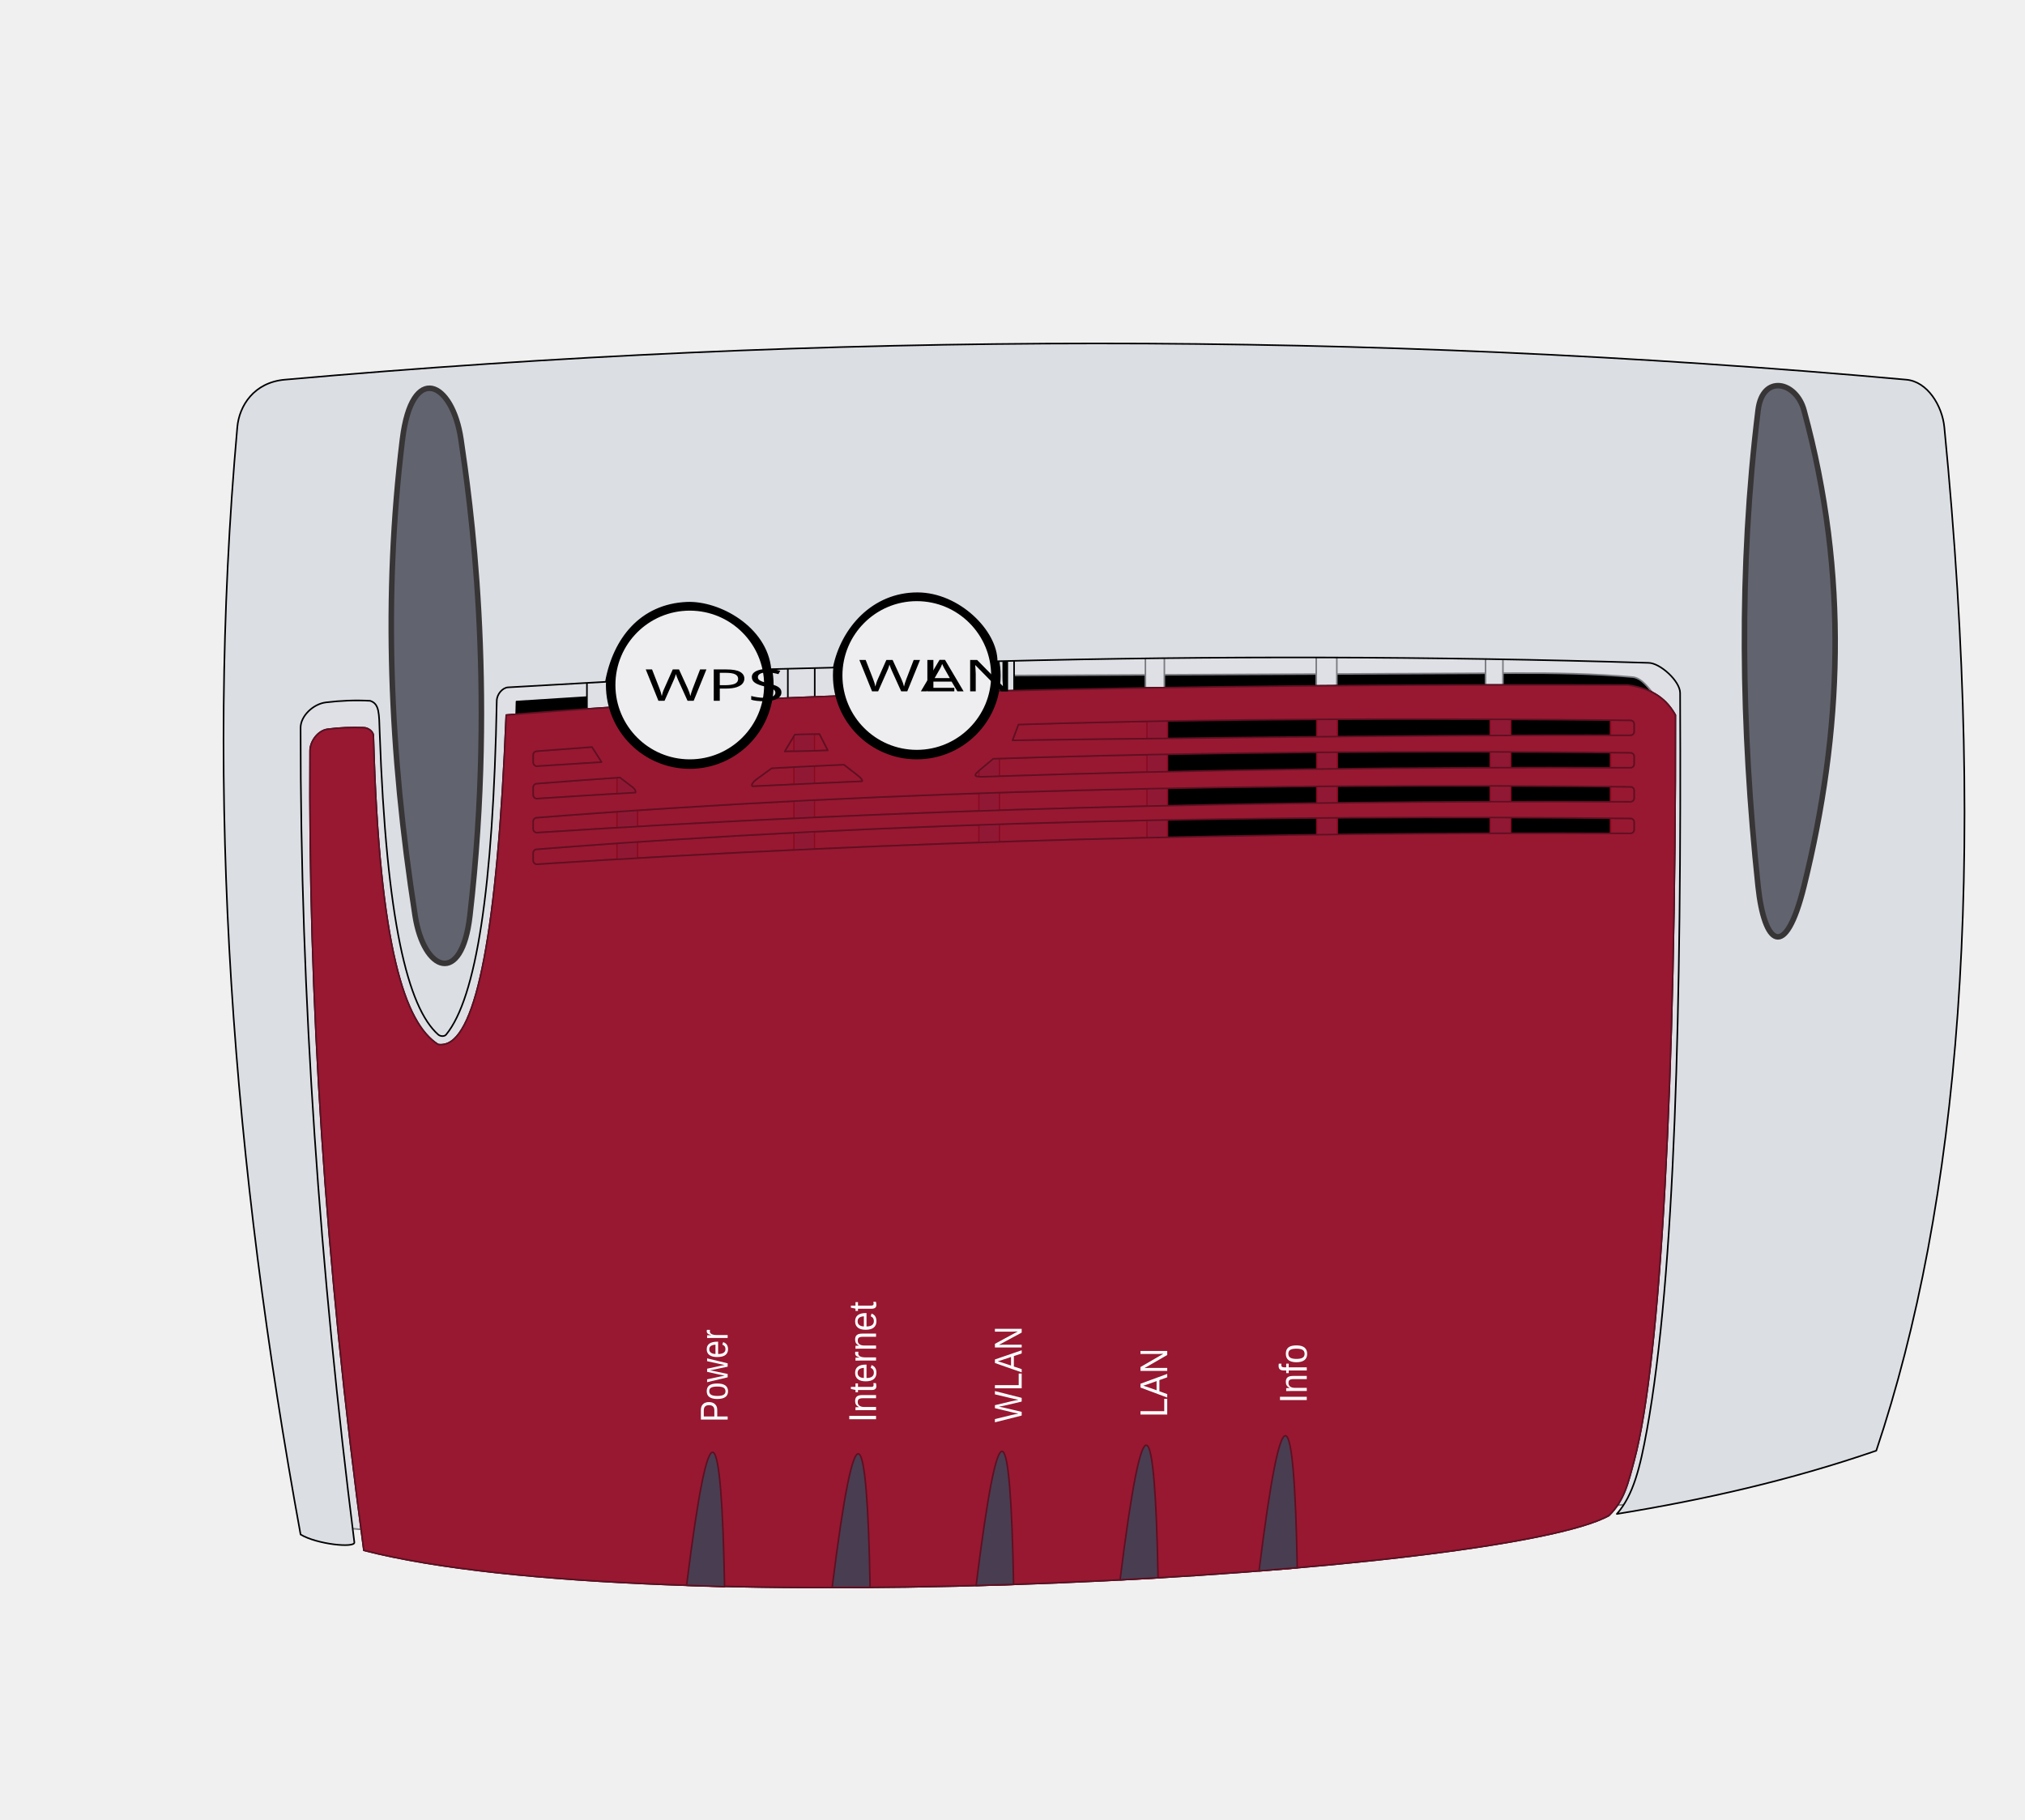
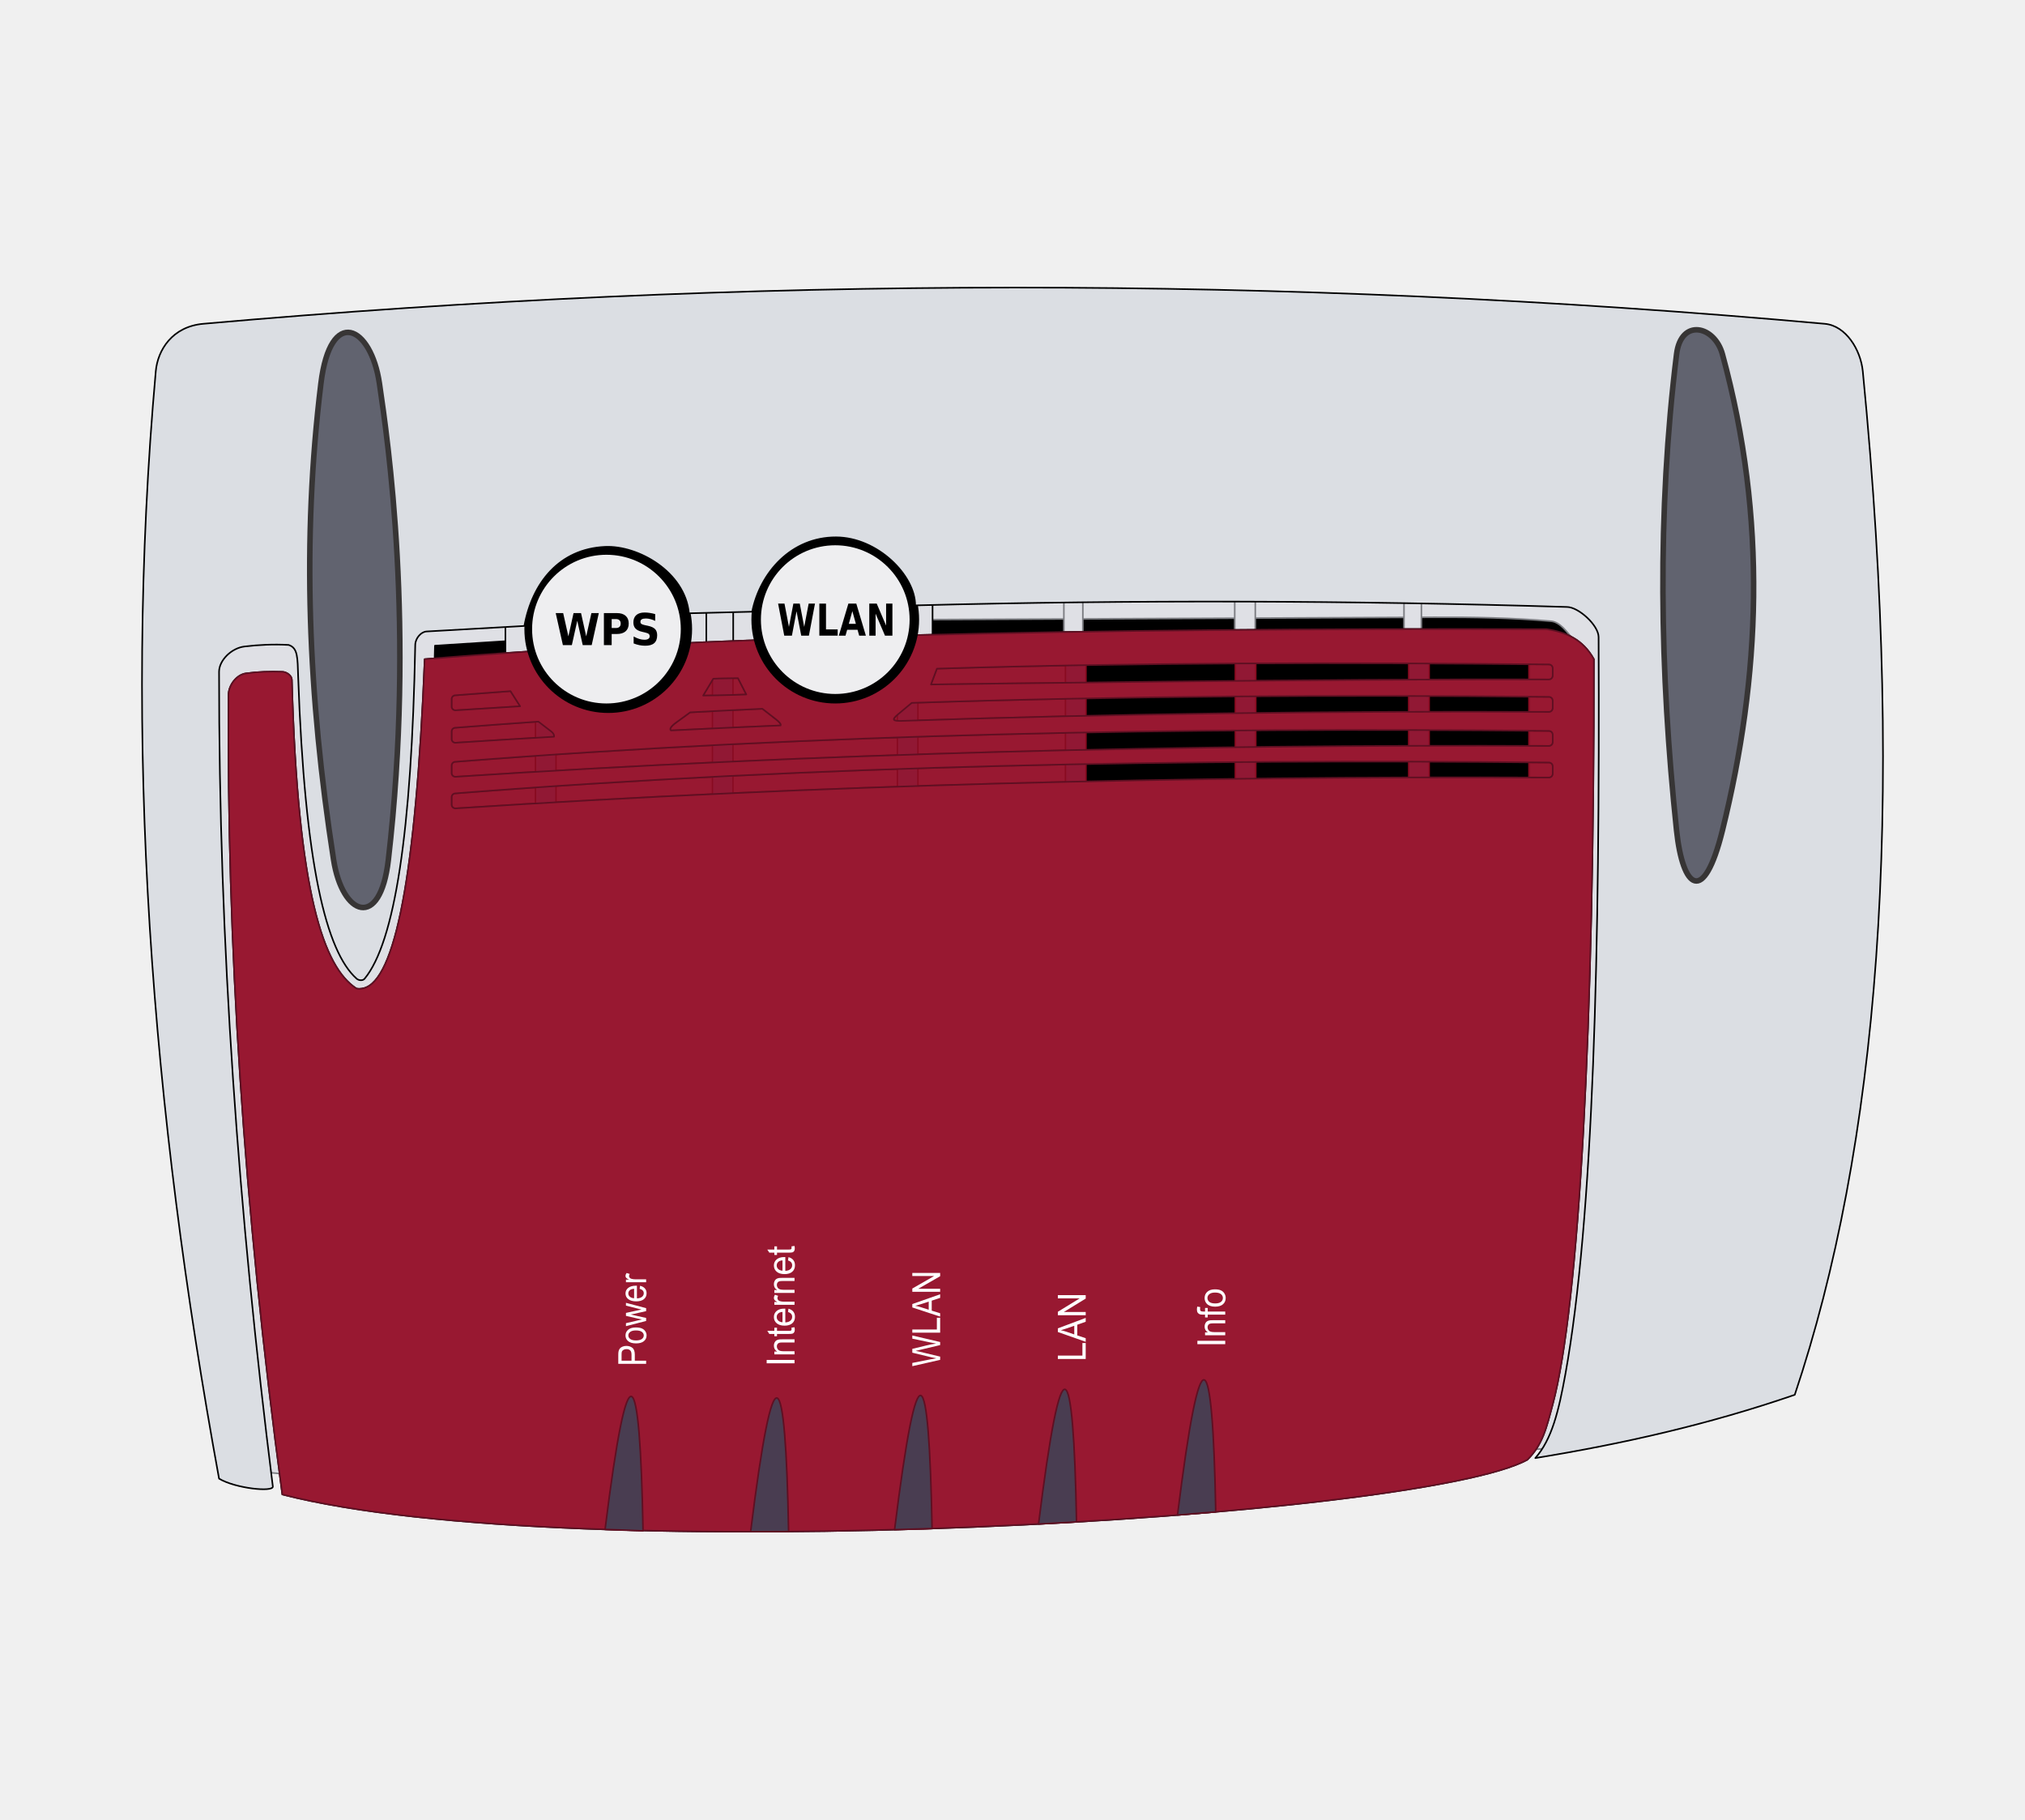
- <svg xmlns="http://www.w3.org/2000/svg" width="100%" height="100%" viewBox="0 0 1280 1150" version="1.1" xml:space="preserve" style="fill-rule:evenodd;clip-rule:evenodd;stroke-linecap:round;stroke-linejoin:round;stroke-miterlimit:1.414;">
-   <path d="M1012,952L1030,951L1056,940L1080,400C670.65,340.658 370.032,363.267 180,420L208,965L242,968L1012,952Z" style="fill:rgb(223,224,229);stroke:rgb(125,126,131);stroke-width:1px;" />
-   <g>
-     <g transform="matrix(0.998001,-0.0631939,0.0631939,0.998001,-27.8009,23.0193)">
-       <path d="M373,442L327,442L325.353,460.461L373,460L373,442Z" style="stroke:black;stroke-width:1px;" />
+ <svg xmlns="http://www.w3.org/2000/svg" width="100%" height="100%" viewBox="0 0 1280 1150" version="1.1" xml:space="preserve" style="fill-rule:evenodd;clip-rule:evenodd;stroke-linecap:round;stroke-linejoin:round;stroke-miterlimit:1.414;" id="svg149">
+   <defs id="defs153">
+         
+         
+         
+         
+         
+         
+     
+             
+         </defs>
+   <g id="g4458" transform="translate(-51.53375,-35.32006)">
+     <path d="m 1012,952 18,-1 26,-11 24,-540 C 670.65,340.658 370.032,363.267 180,420 l 28,545 34,3 z" style="fill:#dfe0e5;stroke:#7d7e83;stroke-width:1px" id="path2" />
+     <g id="g20">
+       <g transform="rotate(-3.623159,349.9982,451.0015)" id="g6">
+         <path d="M 373,442 H 327 L 325.353,460.461 373,460 Z" style="stroke:#000000;stroke-width:1px" id="path4" />
+       </g>
+       <path d="m 637,427 321,-1.5 c 24.533,-0.115 49.59,0.324 74,2.5 5.74,0.512 10.2,7.102 13.5,11 l -0.5,9 -408,-3 z" style="stroke:#7d7e83;stroke-width:1px" id="path8" />
+       <path id="rect10" style="fill:#dfe0e5;stroke:#000000;stroke-width:1px" d="m 371,416 h 127 v 42 H 371 Z" />
+       <path id="rect12" style="fill:#dfe0e5;stroke:#000000;stroke-width:1px" d="m 515,412 h 126 v 34 H 515 Z" />
+       <path id="rect14" style="fill:#dfe0e5;stroke:#7d7e83;stroke-width:1px" d="m 724,413 h 12 v 25 h -12 z" />
+       <path id="rect16" style="fill:#dfe0e5;stroke:#7d7e83;stroke-width:1px" d="m 832,411 h 13 v 26 h -13 z" />
+       <path id="rect18" style="fill:#dfe0e5;stroke:#7d7e83;stroke-width:1px" d="m 939,411 h 11 v 27 h -11 z" />
    </g>
-     <path d="M637,427L958,425.5C982.533,425.385 1007.59,425.824 1032,428C1037.74,428.512 1042.2,435.102 1045.5,439L1045,448L637,445L637,427Z" style="stroke:rgb(125,126,131);stroke-width:1px;" />
-     <rect x="371" y="416" width="127" height="42" style="fill:rgb(223,224,229);stroke:black;stroke-width:1px;" />
-     <rect x="515" y="412" width="126" height="34" style="fill:rgb(223,224,229);stroke:black;stroke-width:1px;" />
-     <rect x="724" y="413" width="12" height="25" style="fill:rgb(223,224,229);stroke:rgb(125,126,131);stroke-width:1px;" />
-     <rect x="832" y="411" width="13" height="26" style="fill:rgb(223,224,229);stroke:rgb(125,126,131);stroke-width:1px;" />
-     <rect x="939" y="411" width="11" height="27" style="fill:rgb(223,224,229);stroke:rgb(125,126,131);stroke-width:1px;" />
-   </g>
-   <path d="M230,980C412.866,1026.97 950.005,995.205 1017,958C1026.73,948.437 1029.05,937.752 1033,923C1049.67,860.835 1059.26,681.198 1059,452C1052.1,439.53 1041.28,434.824 1029,433C733.7,432.212 490.508,437.717 320,452C314.465,589.674 301.191,654.873 281.5,660C279.598,660.495 277.35,660.567 276.5,660C256.312,646.538 239.725,601.351 236,465C235.931,462.463 232.834,460.103 230,460C222.351,459.722 214.688,459.951 207,461C200.952,461.825 196.042,468.615 196,474.5C194.908,629.185 205.31,796.651 230,980Z" style="fill:rgb(152,24,49);stroke:black;stroke-width:1px;" />
-   <g id="Schlitze">
-     <g>
-       <g transform="matrix(1,0,0,1.1875,0,-104.438)">
-         <path d="M1033,542.579C1033,541.475 1031.94,540.579 1030.62,540.579C799.734,538.642 569.174,541.867 339.375,557C338.064,557 337,557.896 337,559L337,563C337,564.104 338.064,565 339.375,565C568.487,552.456 799.031,547.672 1030.62,548.579C1031.94,548.579 1033,547.683 1033,546.579L1033,542.579Z" style="fill:none;stroke:rgb(136,10,32);stroke-width:0.91px;" />
+     <path d="m 230,980 c 182.866,46.97 720.005,15.205 787,-22 9.73,-9.563 12.05,-20.248 16,-35 16.67,-62.165 26.26,-241.802 26,-471 -6.9,-12.47 -17.72,-17.176 -30,-19 -295.3,-0.788 -538.492,4.717 -709,19 -5.535,137.674 -18.809,202.873 -38.5,208 -1.902,0.495 -4.15,0.567 -5,0 -20.188,-13.462 -36.775,-58.649 -40.5,-195 -0.069,-2.537 -3.166,-4.897 -6,-5 -7.649,-0.278 -15.312,-0.049 -23,1 -6.048,0.825 -10.958,7.615 -11,13.5 -1.092,154.685 9.31,322.151 34,505.5 z" style="fill:#981831;stroke:#000000;stroke-width:1px" id="path22" />
+     <g id="Schlitze">
+       <g id="g40">
+         <g transform="matrix(1,0,0,1.1875,0,-104.438)" id="g26">
+           <path d="m 1033,542.579 c 0,-1.104 -1.06,-2 -2.38,-2 -230.886,-1.937 -461.446,1.288 -691.245,16.421 -1.311,0 -2.375,0.896 -2.375,2 v 4 c 0,1.104 1.064,2 2.375,2 229.112,-12.544 459.656,-17.328 691.245,-16.421 1.32,0 2.38,-0.896 2.38,-2 z" style="fill:none;stroke:#880a20;stroke-width:0.91px" id="path24" />
+         </g>
+         <g transform="matrix(1,0,0,1.1875,0,-124.604)" id="g30">
+           <path d="m 1033,542.579 c 0,-1.104 -1.06,-2 -2.38,-2 -230.886,-1.937 -461.446,1.288 -691.245,16.421 -1.311,0 -2.375,0.896 -2.375,2 v 4 c 0,1.104 1.064,2 2.375,2 229.112,-12.544 459.656,-17.328 691.245,-16.421 1.32,0 2.38,-0.896 2.38,-2 z" style="fill:none;stroke:#880a20;stroke-width:0.91px" id="path28" />
+         </g>
+         <g transform="matrix(1,0,0,1.1875,0,-144.583)" id="g34">
+           <path d="m 1033,542.579 c 0,-1.104 -1.06,-2 -2.38,-2 -230.886,-1.937 -461.446,1.288 -691.245,16.421 -1.311,0 -2.375,0.896 -2.375,2 v 4 c 0,1.104 1.064,2 2.375,2 229.112,-12.544 459.656,-17.328 691.245,-16.421 1.32,0 2.38,-0.896 2.38,-2 z" style="fill:none;stroke:#880a20;stroke-width:0.91px" id="path32" />
+         </g>
+         <path d="m 391.85,491.475 8.15,6.236 c 1.436,1.098 1.936,2.311 1.73,3.298 -20.797,1.201 -41.582,2.476 -62.355,3.827 -1.311,0 -2.375,-1.065 -2.375,-2.375 v -4.75 c 0,-1.311 1.064,-2.375 2.375,-2.375 17.487,-1.368 34.979,-2.654 52.475,-3.861 z M 533.45,483.35 542,490 c 2.245,1.746 3.314,3.053 2.964,3.893 -23.122,0.966 -46.231,2.018 -69.326,3.159 -1.096,-0.906 0.043,-2.638 3.362,-5.052 l 8.77,-6.378 c 15.224,-0.811 30.45,-1.568 45.68,-2.272 z m 94.394,-3.72 c 134.092,-4.395 268.38,-5.133 402.776,-3.794 1.32,0 2.38,1.064 2.38,2.375 v 4.75 c 0,1.31 -1.06,2.375 -2.38,2.375 -136.897,-0.637 -273.432,1.088 -409.521,5.682 -4.735,0.065 -6.354,-0.472 -2.099,-4.018 z" style="fill:none;stroke:#880a20;stroke-width:1px" id="path36" />
+         <path d="m 374.226,472.213 6.081,9.555 c -13.649,0.821 -27.293,1.675 -40.932,2.562 -1.311,0 -2.375,-1.064 -2.375,-2.375 v -4.75 c 0,-1.311 1.064,-2.375 2.375,-2.375 11.615,-0.908 23.232,-1.78 34.851,-2.617 z M 518,464 l 5.274,10.319 C 513.877,474.734 496,475 496,475 l 6.39,-10.645 c 5.154,-0.263 10.458,-0.238 15.61,-0.355 z m 125.752,-6 c 128.804,-3.946 257.787,-3.956 386.868,-2.67 1.32,0 2.38,1.064 2.38,2.375 v 4.75 c 0,1.311 -1.06,2.375 -2.38,2.375 C 899.329,464.22 640,468 640,468 Z" style="fill:none;stroke:#880a20;stroke-width:1px" id="path38" />
      </g>
-       <g transform="matrix(1,0,0,1.1875,0,-124.604)">
-         <path d="M1033,542.579C1033,541.475 1031.94,540.579 1030.62,540.579C799.734,538.642 569.174,541.867 339.375,557C338.064,557 337,557.896 337,559L337,563C337,564.104 338.064,565 339.375,565C568.487,552.456 799.031,547.672 1030.62,548.579C1031.94,548.579 1033,547.683 1033,546.579L1033,542.579Z" style="fill:none;stroke:rgb(136,10,32);stroke-width:0.91px;" />
+       <g id="Stege">
+         <path id="rect42" style="stroke:#880a20;stroke-width:1px" d="m 730,450 h 288 V 555 H 730 Z" />
+         <g transform="matrix(0.866667,0,0,1,52,0)" id="g46">
+           <path id="rect44" style="fill:#911834;stroke:#880a20;stroke-width:1.07px" d="m 390,480.5 h 15 V 585 h -15 z" />
+         </g>
+         <g transform="matrix(0.866667,0,0,1.19617,163.851,-114.761)" id="g50">
+           <path id="rect48" style="fill:#911834;stroke:#880a20;stroke-width:0.96px" d="m 390,480.5 h 15 V 585 h -15 z" />
+         </g>
+         <g transform="matrix(0.866667,0,0,1.05263,280.753,-30.7895)" id="g54">
+           <path id="rect52" style="fill:#911834;stroke:#880a20;stroke-width:1.04px" d="m 390,480.5 h 15 V 585 h -15 z" />
+         </g>
+         <g transform="matrix(0.866667,0,0,1.05263,387,-55.7895)" id="g58">
+           <path id="rect56" style="fill:#911834;stroke:#880a20;stroke-width:1.04px" d="m 390,480.5 h 15 V 585 h -15 z" />
+         </g>
+         <g transform="matrix(0.866667,0,0,1.05263,494.34,-55.7895)" id="g62">
+           <path id="rect60" style="fill:#911834;stroke:#880a20;stroke-width:1.04px" d="m 390,480.5 h 15 V 585 h -15 z" />
+         </g>
+         <g transform="matrix(0.866667,0,0,1.05263,603.936,-55.7895)" id="g66">
+           <path id="rect64" style="fill:#911834;stroke:#880a20;stroke-width:1.04px" d="m 390,480.5 h 15 V 585 h -15 z" />
+         </g>
      </g>
-       <g transform="matrix(1,0,0,1.1875,0,-144.583)">
-         <path d="M1033,542.579C1033,541.475 1031.94,540.579 1030.62,540.579C799.734,538.642 569.174,541.867 339.375,557C338.064,557 337,557.896 337,559L337,563C337,564.104 338.064,565 339.375,565C568.487,552.456 799.031,547.672 1030.62,548.579C1031.94,548.579 1033,547.683 1033,546.579L1033,542.579Z" style="fill:none;stroke:rgb(136,10,32);stroke-width:0.91px;" />
+     </g>
+     <g id="g72">
+       <path d="m 230,980 c 182.866,46.97 720.005,15.205 787,-22 9.73,-9.563 12.05,-20.248 16,-35 16.67,-62.165 26.26,-241.802 26,-471 -6.9,-12.47 -17.72,-17.176 -30,-19 -295.3,-0.788 -538.492,4.717 -709,19 -5.535,137.674 -18.809,202.873 -38.5,208 -1.902,0.495 -4.15,0.567 -5,0 -20.188,-13.462 -36.775,-58.649 -40.5,-195 -0.069,-2.537 -3.166,-4.897 -6,-5 -7.649,-0.278 -15.312,-0.049 -23,1 -6.048,0.825 -10.958,7.615 -11,13.5 -1.092,154.685 9.31,322.151 34,505.5 z m 803,-460.291 c 0,-1.311 -1.06,-2.375 -2.38,-2.375 -230.886,-2.3 -461.446,1.529 -691.245,19.5 -1.311,0 -2.375,1.064 -2.375,2.375 v 4.75 c 0,1.31 1.064,2.375 2.375,2.375 229.112,-14.896 459.656,-20.577 691.245,-19.5 1.32,0 2.38,-1.065 2.38,-2.375 z m 0,-19.98 c 0,-1.31 -1.06,-2.375 -2.38,-2.375 -230.886,-2.299 -461.446,1.53 -691.245,19.5 -1.311,0 -2.375,1.065 -2.375,2.375 v 4.75 c 0,1.311 1.064,2.375 2.375,2.375 229.112,-14.895 459.656,-20.576 691.245,-19.5 1.32,0 2.38,-1.064 2.38,-2.375 z m -641.15,-8.254 8.15,6.236 c 1.436,1.098 1.936,2.311 1.73,3.298 -20.797,1.201 -41.582,2.476 -62.355,3.827 -1.311,0 -2.375,-1.065 -2.375,-2.375 v -4.75 c 0,-1.311 1.064,-2.375 2.375,-2.375 17.487,-1.368 34.979,-2.654 52.475,-3.861 z M 533.45,483.35 542,490 c 2.245,1.746 3.314,3.053 2.964,3.893 -23.122,0.966 -46.231,2.018 -69.326,3.159 -1.096,-0.906 0.043,-2.638 3.362,-5.052 l 8.77,-6.378 c 15.224,-0.811 30.45,-1.568 45.68,-2.272 z m 94.394,-3.72 c 134.092,-4.395 268.38,-5.133 402.776,-3.794 1.32,0 2.38,1.064 2.38,2.375 v 4.75 c 0,1.31 -1.06,2.375 -2.38,2.375 -136.897,-0.637 -273.432,1.088 -409.521,5.682 -4.735,0.065 -6.354,-0.472 -2.099,-4.018 z m -253.618,-7.417 6.081,9.555 c -13.649,0.821 -27.293,1.675 -40.932,2.562 -1.311,0 -2.375,-1.064 -2.375,-2.375 v -4.75 c 0,-1.311 1.064,-2.375 2.375,-2.375 11.615,-0.908 23.232,-1.78 34.851,-2.617 z M 518,464 l 5.274,10.319 C 513.877,474.734 496,475 496,475 l 6.39,-10.645 c 5.154,-0.263 10.458,-0.238 15.61,-0.355 z m 125.752,-6 c 128.804,-3.946 257.787,-3.956 386.868,-2.67 1.32,0 2.38,1.064 2.38,2.375 v 4.75 c 0,1.311 -1.06,2.375 -2.38,2.375 C 899.329,464.22 640,468 640,468 Z" style="fill:#981831;stroke:#5f0f22;stroke-width:1px" id="path70" />
+     </g>
+     <g transform="matrix(1.10526,0,0,1.10526,95.9474,-56.5526)" id="g76">
+       <path id="circle74" style="stroke:#000000;stroke-width:0.9px" d="M 485,437.5 A 47.5,47.5 0 0 1 437.5,485 47.5,47.5 0 0 1 390,437.5 47.5,47.5 0 0 1 437.5,390 47.5,47.5 0 0 1 485,437.5 Z" />
+     </g>
+     <g transform="matrix(1.10526,0,0,1.10526,-47.5526,-50.5526)" id="g80">
+       <path id="circle78" style="stroke:#000000;stroke-width:0.9px" d="M 485,437.5 A 47.5,47.5 0 0 1 437.5,485 47.5,47.5 0 0 1 390,437.5 47.5,47.5 0 0 1 437.5,390 47.5,47.5 0 0 1 485,437.5 Z" />
+     </g>
+     <path id="circle82" style="fill:#eeeef0;stroke:#000000;stroke-width:1px" d="m 482.366,433 a 47.5,47.5 0 0 1 -47.5,47.5 47.5,47.5 0 0 1 -47.5,-47.5 47.5,47.5 0 0 1 47.5,-47.5 47.5,47.5 0 0 1 47.5,47.5 z" />
+     <g transform="translate(142,-10.5)" id="g88">
+       <path id="circle86" style="fill:#eeeef0;stroke:#000000;stroke-width:1px" d="M 485,437.5 A 47.5,47.5 0 0 1 437.5,485 47.5,47.5 0 0 1 390,437.5 47.5,47.5 0 0 1 437.5,390 47.5,47.5 0 0 1 485,437.5 Z" />
+     </g>
+     <path d="m 180,240 c -19.525,1.732 -28.792,16.526 -30,30 -21.073,235.082 -2.439,468.103 40,700 10.348,6.22 34.241,8.649 34,5 -21.65,-171.695 -34.136,-343.364 -34,-515 0.006,-7.389 7.978,-15.029 16,-16 9.222,-1.117 18.543,-1.533 28,-1 5.894,1.946 5.577,8.03 6,20 4.204,119.018 17.723,173.998 37,191 1.3,1.147 3.872,1.37 5,0 18.958,-23.029 29.739,-92.04 32,-211 0.084,-4.396 3.784,-8.241 7,-8.5 l 62,-3.5 c 4.988,-27.342 22.092,-48.673 51,-50 20.784,-0.954 50.475,15.722 53,42 l 40,-1 c 5.037,-24.883 24.775,-47.1 53,-47.023 26.215,0.071 50.046,24.068 50,43.023 138.405,-3.574 275.71,-3.137 412,1 7.32,0.018 19.96,11.558 20,19 0.92,197.399 -3.22,367.91 -21,466 -4.26,23.484 -8.53,41.141 -19,53 54.81,-8.9 109.51,-21.22 164,-40 52.26,-156.005 70.59,-365.387 43,-647 -1.33,-13.543 -10.63,-28.796 -24,-30 -341.648,-30.755 -683.314,-30.308 -1025,0 z" style="fill:#dbdee3;stroke:#000000;stroke-width:1px" id="path101" />
+     <path d="m 434,1002.1 c 14.782,-118.838 22.025,-105.42 24,0.9 z" style="fill:#493d51;stroke:#5f0f22;stroke-width:1px" id="path103" />
+     <g transform="translate(92)" id="g107">
+       <path d="m 434,1003.53 c 14.782,-118.828 22.025,-106.415 24,-0.09 z" style="fill:#493d51;stroke:#5f0f22;stroke-width:1px" id="path105" />
+     </g>
+     <g transform="translate(182.686)" id="g111">
+       <path d="M 434.314,1002.26 C 449.096,883.423 456.025,895.219 458,1001.54 Z" style="fill:#493d51;stroke:#5f0f22;stroke-width:1px" id="path109" />
+     </g>
+     <g transform="translate(274,-3.53511)" id="g115">
+       <path d="m 434,1002.21 c 14.782,-118.838 22.025,-107.649 24,-1.33 z" style="fill:#493d51;stroke:#5f0f22;stroke-width:1px" id="path113" />
+     </g>
+     <g transform="translate(362,-13.5351)" id="g119">
+       <path d="m 433.836,1006.53 c 14.782,-118.828 22.189,-108.315 24.164,-2 z" style="fill:#493d51;stroke:#5f0f22;stroke-width:1px" id="path117" />
+     </g>
+     <g transform="matrix(0,-0.994999,1.18062,0,-602.609,1368.66)" id="g123">
+       <g aria-label="Power" id="text121" style="font-size:20.827px;font-family:ArialMT, Arial, sans-serif;fill:#ffffff">
+         <path d="m 473.607,900 v -14.908 h 5.624 q 1.485,0 2.268,0.142 1.098,0.183 1.841,0.702 0.742,0.508 1.19,1.434 0.458,0.925 0.458,2.034 0,1.902 -1.21,3.224 -1.21,1.312 -4.373,1.312 h -3.824 V 900 Z m 1.973,-7.82 h 3.854 q 1.912,0 2.715,-0.712 0.803,-0.712 0.803,-2.003 0,-0.936 -0.478,-1.597 -0.468,-0.671 -1.241,-0.885 -0.498,-0.132 -1.841,-0.132 h -3.814 z" id="path883" />
+         <path d="m 486.583,894.6 q 0,-3 1.668,-4.444 1.393,-1.2 3.397,-1.2 2.227,0 3.641,1.464 1.414,1.454 1.414,4.027 0,2.085 -0.63,3.285 -0.62,1.19 -1.82,1.851 -1.19,0.661 -2.603,0.661 -2.268,0 -3.671,-1.454 -1.393,-1.454 -1.393,-4.19 z m 1.881,0 q 0,2.075 0.905,3.112 0.905,1.027 2.278,1.027 1.363,0 2.268,-1.037 0.905,-1.037 0.905,-3.163 0,-2.003 -0.915,-3.03 -0.905,-1.037 -2.258,-1.037 -1.373,0 -2.278,1.027 -0.905,1.027 -0.905,3.102 z" id="path885" />
+         <path d="m 500.841,900 -3.305,-10.8 h 1.892 l 1.719,6.234 0.641,2.319 q 0.041,-0.173 0.559,-2.227 l 1.719,-6.325 h 1.881 l 1.617,6.264 0.539,2.064 0.62,-2.085 1.851,-6.244 h 1.78 L 508.976,900 h -1.902 l -1.719,-6.468 -0.417,-1.841 L 502.752,900 Z" id="path887" />
+         <path d="m 521.281,896.522 1.892,0.234 q -0.447,1.658 -1.658,2.573 -1.21,0.915 -3.092,0.915 -2.369,0 -3.763,-1.454 -1.383,-1.464 -1.383,-4.098 0,-2.725 1.403,-4.23 1.403,-1.505 3.641,-1.505 2.166,0 3.539,1.475 1.373,1.475 1.373,4.149 0,0.163 -0.01,0.488 h -8.054 q 0.102,1.78 1.007,2.725 0.905,0.946 2.258,0.946 1.007,0 1.719,-0.529 0.712,-0.529 1.129,-1.688 z m -6.01,-2.959 h 6.03 q -0.122,-1.363 -0.692,-2.044 -0.875,-1.058 -2.268,-1.058 -1.261,0 -2.125,0.844 -0.854,0.844 -0.946,2.258 z" id="path889" />
+         <path d="m 525.451,900 v -10.8 h 1.647 v 1.637 q 0.63,-1.149 1.159,-1.515 0.539,-0.366 1.18,-0.366 0.925,0 1.881,0.59 l -0.63,1.698 q -0.671,-0.397 -1.342,-0.397 -0.6,0 -1.078,0.366 -0.478,0.356 -0.681,0.997 -0.305,0.976 -0.305,2.136 V 900 Z" id="path891" />
      </g>
-       <path d="M391.85,491.475L400,497.711C401.436,498.809 401.936,500.022 401.73,501.009C380.933,502.21 360.148,503.485 339.375,504.836C338.064,504.836 337,503.771 337,502.461L337,497.711C337,496.4 338.064,495.336 339.375,495.336C356.862,493.968 374.354,492.682 391.85,491.475ZM533.45,483.35L542,490C544.245,491.746 545.314,493.053 544.964,493.893C521.842,494.859 498.733,495.911 475.638,497.052C474.542,496.146 475.681,494.414 479,492L487.77,485.622C502.994,484.811 518.22,484.054 533.45,483.35ZM627.844,479.63C761.936,475.235 896.224,474.497 1030.62,475.836C1031.94,475.836 1033,476.9 1033,478.211L1033,482.961C1033,484.271 1031.94,485.336 1030.62,485.336C893.723,484.699 757.188,486.424 621.099,491.018C616.364,491.083 614.745,490.546 619,487L627.844,479.63Z" style="fill:none;stroke:rgb(136,10,32);stroke-width:1px;" />
-       <path d="M374.226,472.213L380.307,481.768C366.658,482.589 353.014,483.443 339.375,484.33C338.064,484.33 337,483.266 337,481.955L337,477.205C337,475.894 338.064,474.83 339.375,474.83C350.99,473.922 362.607,473.05 374.226,472.213ZM518,464L523.274,474.319C513.877,474.734 496,475 496,475L502.39,464.355C507.544,464.092 512.848,464.117 518,464ZM643.752,458C772.556,454.054 901.539,454.044 1030.62,455.33C1031.94,455.33 1033,456.394 1033,457.705L1033,462.455C1033,463.766 1031.94,464.83 1030.62,464.83C899.329,464.22 640,468 640,468L643.752,458Z" style="fill:none;stroke:rgb(136,10,32);stroke-width:1px;" />
    </g>
-     <g id="Stege">
-       <rect x="730" y="450" width="288" height="105" style="stroke:rgb(136,10,32);stroke-width:1px;" />
-       <g transform="matrix(0.866667,0,0,1,52,0)">
-         <rect x="390" y="480.5" width="15" height="104.5" style="fill:rgb(145,24,52);stroke:rgb(136,10,32);stroke-width:1.07px;" />
+     <g transform="matrix(0,-1.08255,1.18062,0,-508.811,1410.16)" id="g127">
+       <g aria-label="Internet" id="text125" style="font-size:20.827px;font-family:ArialMT, Arial, sans-serif;fill:#ffffff">
+         <path d="m 473.942,900 v -14.908 h 1.973 V 900 Z" id="path894" />
+         <path d="m 479.159,900 v -10.8 h 1.647 v 1.536 q 1.19,-1.78 3.437,-1.78 0.976,0 1.79,0.356 0.824,0.346 1.23,0.915 0.407,0.569 0.569,1.353 0.102,0.508 0.102,1.78 V 900 h -1.831 v -6.569 q 0,-1.119 -0.214,-1.668 -0.214,-0.559 -0.763,-0.885 -0.539,-0.336 -1.271,-0.336 -1.169,0 -2.024,0.742 -0.844,0.742 -0.844,2.817 V 900 Z" id="path896" />
+         <path d="m 494.739,898.363 0.264,1.617 q -0.773,0.163 -1.383,0.163 -0.997,0 -1.546,-0.315 -0.549,-0.315 -0.773,-0.824 -0.224,-0.519 -0.224,-2.166 v -6.214 h -1.342 v -1.424 h 1.342 v -2.675 l 1.82,-1.098 v 3.773 h 1.841 v 1.424 h -1.841 v 6.315 q 0,0.783 0.091,1.007 0.102,0.224 0.315,0.356 0.224,0.132 0.631,0.132 0.305,0 0.803,-0.071 z" id="path898" />
+         <path d="m 503.922,896.522 1.892,0.234 q -0.447,1.658 -1.658,2.573 -1.21,0.915 -3.092,0.915 -2.369,0 -3.763,-1.454 -1.383,-1.464 -1.383,-4.098 0,-2.725 1.403,-4.23 1.403,-1.505 3.641,-1.505 2.166,0 3.539,1.475 1.373,1.475 1.373,4.149 0,0.163 -0.01,0.488 h -8.054 q 0.102,1.78 1.007,2.725 0.905,0.946 2.258,0.946 1.007,0 1.719,-0.529 0.712,-0.529 1.129,-1.688 z m -6.01,-2.959 h 6.03 q -0.122,-1.363 -0.692,-2.044 -0.875,-1.058 -2.268,-1.058 -1.261,0 -2.125,0.844 -0.854,0.844 -0.946,2.258 z" id="path900" />
+         <path d="m 508.091,900 v -10.8 h 1.647 v 1.637 q 0.63,-1.149 1.159,-1.515 0.539,-0.366 1.18,-0.366 0.925,0 1.881,0.59 l -0.63,1.698 q -0.671,-0.397 -1.342,-0.397 -0.6,0 -1.078,0.366 -0.478,0.356 -0.681,0.997 -0.305,0.976 -0.305,2.136 V 900 Z" id="path902" />
+         <path d="m 515.047,900 v -10.8 h 1.647 v 1.536 q 1.19,-1.78 3.437,-1.78 0.976,0 1.79,0.356 0.824,0.346 1.23,0.915 0.407,0.569 0.569,1.353 0.102,0.508 0.102,1.78 V 900 h -1.83 v -6.569 q 0,-1.119 -0.214,-1.668 -0.214,-0.559 -0.763,-0.885 -0.539,-0.336 -1.271,-0.336 -1.169,0 -2.024,0.742 -0.844,0.742 -0.844,2.817 V 900 Z" id="path904" />
+         <path d="m 534.023,896.522 1.892,0.234 q -0.447,1.658 -1.658,2.573 -1.21,0.915 -3.091,0.915 -2.369,0 -3.763,-1.454 -1.383,-1.464 -1.383,-4.098 0,-2.725 1.403,-4.23 1.403,-1.505 3.641,-1.505 2.166,0 3.539,1.475 1.373,1.475 1.373,4.149 0,0.163 -0.01,0.488 h -8.054 q 0.102,1.78 1.007,2.725 0.905,0.946 2.258,0.946 1.007,0 1.719,-0.529 0.712,-0.529 1.129,-1.688 z m -6.01,-2.959 h 6.03 q -0.122,-1.363 -0.692,-2.044 -0.875,-1.058 -2.268,-1.058 -1.261,0 -2.125,0.844 -0.854,0.844 -0.946,2.258 z" id="path906" />
+         <path d="m 542.21,898.363 0.264,1.617 q -0.773,0.163 -1.383,0.163 -0.997,0 -1.546,-0.315 -0.549,-0.315 -0.773,-0.824 -0.224,-0.519 -0.224,-2.166 v -6.214 h -1.342 v -1.424 h 1.342 v -2.675 l 1.82,-1.098 v 3.773 h 1.841 v 1.424 h -1.841 v 6.315 q 0,0.783 0.091,1.007 0.102,0.224 0.315,0.356 0.224,0.132 0.63,0.132 0.305,0 0.803,-0.071 z" id="path908" />
      </g>
-       <g transform="matrix(0.866667,0,0,1.19617,163.851,-114.761)">
-         <rect x="390" y="480.5" width="15" height="104.5" style="fill:rgb(145,24,52);stroke:rgb(136,10,32);stroke-width:0.96px;" />
+     </g>
+     <g transform="matrix(0,-1.01214,1.18062,0,-416.755,1376.9)" id="g131">
+       <g aria-label="WLAN" id="text129" style="font-size:20.827px;font-family:ArialMT, Arial, sans-serif;fill:#ffffff">
+         <path d="m 476.21,900 -3.956,-14.908 h 2.024 l 2.268,9.773 q 0.366,1.536 0.63,3.051 0.569,-2.39 0.671,-2.756 l 2.837,-10.068 h 2.38 l 2.136,7.546 q 0.803,2.807 1.159,5.278 0.285,-1.414 0.742,-3.244 l 2.339,-9.58 h 1.983 L 487.336,900 h -1.902 l -3.142,-11.359 q -0.397,-1.424 -0.468,-1.749 -0.234,1.027 -0.437,1.749 L 478.224,900 Z" id="path911" />
+         <path d="m 493.183,900 v -14.908 h 1.973 v 13.149 h 7.342 V 900 Z" id="path913" />
+         <path d="m 503.21,900 5.725,-14.908 h 2.125 L 517.162,900 h -2.247 l -1.739,-4.515 h -6.234 L 505.305,900 Z m 4.302,-6.122 h 5.054 l -1.556,-4.129 q -0.712,-1.881 -1.058,-3.092 -0.285,1.434 -0.803,2.847 z" id="path915" />
+         <path d="m 518.718,900 v -14.908 h 2.024 l 7.83,11.705 v -11.705 h 1.892 V 900 h -2.024 l -7.83,-11.715 V 900 Z" id="path917" />
      </g>
-       <g transform="matrix(0.866667,0,0,1.05263,280.753,-30.7895)">
-         <rect x="390" y="480.5" width="15" height="104.5" style="fill:rgb(145,24,52);stroke:rgb(136,10,32);stroke-width:1.04px;" />
+     </g>
+     <g transform="matrix(0,-1.08255,1.18062,0,-324.755,1406.97)" id="g135">
+       <g aria-label="LAN" id="text133" style="font-size:20.827px;font-family:ArialMT, Arial, sans-serif;fill:#ffffff">
+         <path d="m 473.525,900 v -14.908 h 1.973 v 13.149 h 7.342 V 900 Z" id="path920" />
+         <path d="m 483.552,900 5.725,-14.908 h 2.125 L 497.505,900 h -2.247 l -1.739,-4.515 h -6.234 L 485.647,900 Z m 4.302,-6.122 h 5.054 l -1.556,-4.129 q -0.712,-1.881 -1.058,-3.092 -0.285,1.434 -0.803,2.847 z" id="path922" />
+         <path d="m 499.061,900 v -14.908 h 2.024 l 7.83,11.705 v -11.705 h 1.892 V 900 h -2.024 l -7.83,-11.715 V 900 Z" id="path924" />
      </g>
-       <g transform="matrix(0.866667,0,0,1.05263,387,-55.7895)">
-         <rect x="390" y="480.5" width="15" height="104.5" style="fill:rgb(145,24,52);stroke:rgb(136,10,32);stroke-width:1.04px;" />
+     </g>
+     <g transform="matrix(0,-1.08255,1.18062,0,-236.556,1398.07)" id="g139">
+       <g aria-label="Info" id="text137" style="font-size:20.827px;font-family:ArialMT, Arial, sans-serif;fill:#ffffff">
+         <path d="m 473.942,900 v -14.908 h 1.973 V 900 Z" id="path927" />
+         <path d="m 479.159,900 v -10.8 h 1.647 v 1.536 q 1.19,-1.78 3.437,-1.78 0.976,0 1.79,0.356 0.824,0.346 1.23,0.915 0.407,0.569 0.569,1.353 0.102,0.508 0.102,1.78 V 900 h -1.831 v -6.569 q 0,-1.119 -0.214,-1.668 -0.214,-0.559 -0.763,-0.885 -0.539,-0.336 -1.271,-0.336 -1.169,0 -2.024,0.742 -0.844,0.742 -0.844,2.817 V 900 Z" id="path929" />
+         <path d="m 491.18,900 v -9.376 h -1.617 v -1.424 h 1.617 v -1.149 q 0,-1.088 0.193,-1.617 0.264,-0.712 0.925,-1.149 0.671,-0.447 1.871,-0.447 0.773,0 1.708,0.183 l -0.275,1.597 q -0.569,-0.102 -1.078,-0.102 -0.834,0 -1.18,0.356 -0.346,0.356 -0.346,1.332 v 0.997 h 2.105 v 1.424 h -2.105 V 900 Z" id="path931" />
+         <path d="m 495.847,894.6 q 0,-3 1.668,-4.444 1.393,-1.2 3.397,-1.2 2.227,0 3.641,1.464 1.414,1.454 1.414,4.027 0,2.085 -0.631,3.285 -0.62,1.19 -1.82,1.851 -1.19,0.661 -2.603,0.661 -2.268,0 -3.671,-1.454 -1.393,-1.454 -1.393,-4.19 z m 1.881,0 q 0,2.075 0.905,3.112 0.905,1.027 2.278,1.027 1.363,0 2.268,-1.037 0.905,-1.037 0.905,-3.163 0,-2.003 -0.915,-3.03 -0.905,-1.037 -2.258,-1.037 -1.373,0 -2.278,1.027 -0.905,1.027 -0.905,3.102 z" id="path933" />
      </g>
-       <g transform="matrix(0.866667,0,0,1.05263,494.34,-55.7895)">
-         <rect x="390" y="480.5" width="15" height="104.5" style="fill:rgb(145,24,52);stroke:rgb(136,10,32);stroke-width:1.04px;" />
+     </g>
+     <g transform="translate(0.282228,11.2593)" id="g143">
+       <path d="m 1111,248 c -12.33,100.331 -10.63,200.664 0,301 3.9,36.859 17.12,48.012 29,0 23.97,-96.854 28.51,-196.529 0,-301 -4.94,-18.111 -26.17,-23.027 -29,0 z" style="fill:#61636f;stroke:#373535;stroke-width:3.5px" id="path141" />
+     </g>
+     <g transform="rotate(180,701.19,413.3705)" id="g147">
+       <path d="m 1105.38,247.741 c -17.02,147.041 0.35,265.416 5.62,301.259 5.39,36.67 31,49.095 37,0 12.12,-99.158 8.1,-197.238 -8,-301 -5.54,-35.678 -29.48,-44.633 -34.62,-0.259 z" style="fill:#61636f;stroke:#373535;stroke-width:3.5px" id="path145" />
+     </g>
+     <g transform="matrix(0.805653,0,0,1,105.2387,-2.878145)" id="g4353" style="clip-rule:evenodd;fill-rule:evenodd;stroke-linecap:round;stroke-linejoin:round;stroke-miterlimit:1.414">
+       <g aria-label="WLAN" id="g4351" style="font-weight:900;font-size:27.769px;font-family:Arial-Black, 'Arial Black', sans-serif">
+         <path d="m 543.827,419.756 h 5.003 l 3.498,14.712 3.471,-14.712 h 5.03 l 3.471,14.712 3.498,-14.712 h 4.963 L 567.989,440 h -6.02 L 558.295,424.61 554.661,440 h -6.02 z" style="font-weight:bold;font-family:sans-serif;-inkscape-font-specification:'sans-serif Bold'" id="path4343" />
+         <path d="m 576.179,419.756 h 5.22 v 16.298 h 9.166 V 440 h -14.386 z" style="font-weight:bold;font-family:sans-serif;-inkscape-font-specification:'sans-serif Bold'" id="path4345" />
+         <path d="m 606.158,436.312 h -8.163 L 596.708,440 h -5.247 l 7.498,-20.244 h 6.224 L 612.68,440 h -5.247 z m -6.861,-3.756 h 5.546 l -2.766,-8.054 z" style="font-weight:bold;font-family:sans-serif;-inkscape-font-specification:'sans-serif Bold'" id="path4347" />
+         <path d="m 615.365,419.756 h 5.83 l 7.363,13.884 v -13.884 h 4.949 V 440 h -5.83 l -7.363,-13.884 V 440 h -4.949 z" style="font-weight:bold;font-family:sans-serif;-inkscape-font-specification:'sans-serif Bold'" id="path4349" />
      </g>
-       <g transform="matrix(0.866667,0,0,1.05263,603.936,-55.7895)">
-         <rect x="390" y="480.5" width="15" height="104.5" style="fill:rgb(145,24,52);stroke:rgb(136,10,32);stroke-width:1.04px;" />
+     </g>
+     <g transform="matrix(0.9413,0,0,1,-109.0998,3.108295)" id="g4363" style="clip-rule:evenodd;fill-rule:evenodd;stroke-linecap:round;stroke-linejoin:round;stroke-miterlimit:1.414">
+       <g aria-label="WPS" id="g4361" style="font-weight:900;font-size:27.769px;font-family:Arial-Black, 'Arial Black', sans-serif">
+         <path d="m 543.827,419.756 h 5.003 l 3.498,14.712 3.471,-14.712 h 5.03 l 3.471,14.712 3.498,-14.712 h 4.963 L 567.989,440 h -6.02 L 558.295,424.61 554.661,440 h -6.02 z" style="font-weight:bold;font-family:sans-serif;-inkscape-font-specification:'sans-serif Bold'" id="path4355" />
+         <path d="m 576.179,419.756 h 8.664 q 3.864,0 5.925,1.722 2.075,1.708 2.075,4.881 0,3.186 -2.075,4.908 -2.061,1.708 -5.925,1.708 h -3.444 V 440 h -5.22 z m 5.22,3.783 v 5.654 h 2.888 q 1.519,0 2.346,-0.732 0.827,-0.746 0.827,-2.102 0,-1.356 -0.827,-2.088 -0.827,-0.732 -2.346,-0.732 z" style="font-weight:bold;font-family:sans-serif;-inkscape-font-specification:'sans-serif Bold'" id="path4357" />
+         <path d="m 610.619,420.394 v 4.285 q -1.668,-0.746 -3.254,-1.125 -1.586,-0.38 -2.997,-0.38 -1.871,0 -2.766,0.515 -0.895,0.515 -0.895,1.6 0,0.814 0.597,1.275 0.61,0.447 2.197,0.773 l 2.224,0.447 q 3.376,0.678 4.8,2.061 1.424,1.383 1.424,3.932 0,3.349 -1.993,4.99 -1.98,1.627 -6.061,1.627 -1.925,0 -3.864,-0.366 -1.939,-0.366 -3.878,-1.085 v -4.407 q 1.939,1.03 3.742,1.559 1.817,0.515 3.498,0.515 1.708,0 2.617,-0.569 0.908,-0.569 0.908,-1.627 0,-0.949 -0.624,-1.464 -0.61,-0.515 -2.454,-0.922 l -2.02,-0.447 q -3.037,-0.651 -4.447,-2.075 -1.397,-1.424 -1.397,-3.837 0,-3.024 1.953,-4.651 1.953,-1.627 5.613,-1.627 1.668,0 3.43,0.258 1.763,0.244 3.647,0.746 z" style="font-weight:bold;font-family:sans-serif;-inkscape-font-specification:'sans-serif Bold'" id="path4359" />
      </g>
    </g>
  </g>
-   <g>
-     <path d="M230,980C412.866,1026.97 950.005,995.205 1017,958C1026.73,948.437 1029.05,937.752 1033,923C1049.67,860.835 1059.26,681.198 1059,452C1052.1,439.53 1041.28,434.824 1029,433C733.7,432.212 490.508,437.717 320,452C314.465,589.674 301.191,654.873 281.5,660C279.598,660.495 277.35,660.567 276.5,660C256.312,646.538 239.725,601.351 236,465C235.931,462.463 232.834,460.103 230,460C222.351,459.722 214.688,459.951 207,461C200.952,461.825 196.042,468.615 196,474.5C194.908,629.185 205.31,796.651 230,980ZM1033,519.709C1033,518.398 1031.94,517.334 1030.62,517.334C799.734,515.034 569.174,518.863 339.375,536.834C338.064,536.834 337,537.898 337,539.209L337,543.959C337,545.269 338.064,546.334 339.375,546.334C568.487,531.438 799.031,525.757 1030.62,526.834C1031.94,526.834 1033,525.769 1033,524.459L1033,519.709ZM1033,499.729C1033,498.419 1031.94,497.354 1030.62,497.354C799.734,495.055 569.174,498.884 339.375,516.854C338.064,516.854 337,517.919 337,519.229L337,523.979C337,525.29 338.064,526.354 339.375,526.354C568.487,511.459 799.031,505.778 1030.62,506.854C1031.94,506.854 1033,505.79 1033,504.479L1033,499.729ZM391.85,491.475L400,497.711C401.436,498.809 401.936,500.022 401.73,501.009C380.933,502.21 360.148,503.485 339.375,504.836C338.064,504.836 337,503.771 337,502.461L337,497.711C337,496.4 338.064,495.336 339.375,495.336C356.862,493.968 374.354,492.682 391.85,491.475ZM533.45,483.35L542,490C544.245,491.746 545.314,493.053 544.964,493.893C521.842,494.859 498.733,495.911 475.638,497.052C474.542,496.146 475.681,494.414 479,492L487.77,485.622C502.994,484.811 518.22,484.054 533.45,483.35ZM627.844,479.63C761.936,475.235 896.224,474.497 1030.62,475.836C1031.94,475.836 1033,476.9 1033,478.211L1033,482.961C1033,484.271 1031.94,485.336 1030.62,485.336C893.723,484.699 757.188,486.424 621.099,491.018C616.364,491.083 614.745,490.546 619,487L627.844,479.63ZM374.226,472.213L380.307,481.768C366.658,482.589 353.014,483.443 339.375,484.33C338.064,484.33 337,483.266 337,481.955L337,477.205C337,475.894 338.064,474.83 339.375,474.83C350.99,473.922 362.607,473.05 374.226,472.213ZM518,464L523.274,474.319C513.877,474.734 496,475 496,475L502.39,464.355C507.544,464.092 512.848,464.117 518,464ZM643.752,458C772.556,454.054 901.539,454.044 1030.62,455.33C1031.94,455.33 1033,456.394 1033,457.705L1033,462.455C1033,463.766 1031.94,464.83 1030.62,464.83C899.329,464.22 640,468 640,468L643.752,458Z" style="fill:rgb(152,24,49);stroke:rgb(95,15,34);stroke-width:1px;" />
-   </g>
-   <g id="Buttons">
-     <g transform="matrix(1.10526,0,0,1.10526,95.9474,-56.5526)">
-       <circle cx="437.5" cy="437.5" r="47.5" style="stroke:black;stroke-width:0.9px;" />
-     </g>
-     <g transform="matrix(1.10526,0,0,1.10526,-47.5526,-50.5526)">
-       <circle cx="437.5" cy="437.5" r="47.5" style="stroke:black;stroke-width:0.9px;" />
-     </g>
-     <g transform="matrix(1,0,0,1,-1.5,-4.5)">
-       <circle cx="437.5" cy="437.5" r="47.5" style="fill:rgb(238,238,240);stroke:black;stroke-width:1px;" />
-     </g>
-     <g transform="matrix(1,0,0,1,142,-10.5)">
-       <circle cx="437.5" cy="437.5" r="47.5" style="fill:rgb(238,238,240);stroke:black;stroke-width:1px;" />
-     </g>
-     <g transform="matrix(1.52484,0,0,1,-285.279,-3)">
-       <text x="543px" y="440px" style="font-family:'Swiss911BT-ExtraCompressed', 'Swiss911 XCm BT', sans-serif;font-stretch:condensed;font-size:27.769px;">WL<tspan x="568.817px 579.814px " y="440px 440px ">AN</tspan>
-       </text>
-     </g>
-     <g transform="matrix(1.52484,0,0,1,-420.302,2.99322)">
-       <text x="543px" y="440px" style="font-family:'Swiss911BT-ExtraCompressed', 'Swiss911 XCm BT', sans-serif;font-stretch:condensed;font-size:27.769px;">WPS</text>
-     </g>
-   </g>
-   <path d="M180,240C160.475,241.732 151.208,256.526 150,270C128.927,505.082 147.561,738.103 190,970C200.348,976.22 224.241,978.649 224,975C202.35,803.305 189.864,631.636 190,460C190.006,452.611 197.978,444.971 206,444C215.222,442.883 224.543,442.467 234,443C239.894,444.946 239.577,451.03 240,463C244.204,582.018 257.723,636.998 277,654C278.3,655.147 280.872,655.37 282,654C300.958,630.971 311.739,561.96 314,443C314.084,438.604 317.784,434.759 321,434.5L383,431C387.988,403.658 405.092,382.327 434,381C454.784,380.046 484.475,396.722 487,423L527,422C532.037,397.117 551.775,374.9 580,374.977C606.215,375.048 630.046,399.045 630,418C768.405,414.426 905.71,414.863 1042,419C1049.32,419.018 1061.96,430.558 1062,438C1062.92,635.399 1058.78,805.91 1041,904C1036.74,927.484 1032.47,945.141 1022,957C1076.81,948.1 1131.51,935.78 1186,917C1238.26,760.995 1256.59,551.613 1229,270C1227.67,256.457 1218.37,241.204 1205,240C863.352,209.245 521.686,209.692 180,240Z" style="fill:rgb(219,222,227);stroke:black;stroke-width:1px;" />
-   <path d="M434,1002.1C448.782,883.262 456.025,896.68 458,1003L434,1002.1Z" style="fill:rgb(73,61,81);stroke:rgb(95,15,34);stroke-width:1px;" />
-   <g transform="matrix(1,0,0,1,92,1.13687e-13)">
-     <path d="M434,1003.53C448.782,884.702 456.025,897.115 458,1003.44L434,1003.53Z" style="fill:rgb(73,61,81);stroke:rgb(95,15,34);stroke-width:1px;" />
-   </g>
-   <g transform="matrix(1,0,0,1,182.686,1.13687e-13)">
-     <path d="M434.314,1002.26C449.096,883.423 456.025,895.219 458,1001.54L434.314,1002.26Z" style="fill:rgb(73,61,81);stroke:rgb(95,15,34);stroke-width:1px;" />
-   </g>
-   <g transform="matrix(1,0,0,1,274,-3.53511)">
-     <path d="M434,1002.21C448.782,883.372 456.025,894.561 458,1000.88L434,1002.21Z" style="fill:rgb(73,61,81);stroke:rgb(95,15,34);stroke-width:1px;" />
-   </g>
-   <g transform="matrix(1,0,0,1,362,-13.5351)">
-     <path d="M433.836,1006.53C448.618,887.702 456.025,898.215 458,1004.53L433.836,1006.53Z" style="fill:rgb(73,61,81);stroke:rgb(95,15,34);stroke-width:1px;" />
-   </g>
-   <g transform="matrix(6.09261e-17,-0.994999,1.18062,7.2292e-17,-602.609,1368.66)">
-     <text x="472px" y="900px" style="font-family:'ArialMT', 'Arial', sans-serif;font-size:20.827px;fill:white;">Power</text>
-   </g>
-   <g transform="matrix(6.6287e-17,-1.08255,1.18062,7.2292e-17,-508.811,1410.16)">
-     <text x="472px" y="900px" style="font-family:'ArialMT', 'Arial', sans-serif;font-size:20.827px;fill:white;">Internet</text>
-   </g>
-   <g transform="matrix(6.19757e-17,-1.01214,1.18062,7.2292e-17,-416.755,1376.9)">
-     <text x="472px" y="900px" style="font-family:'ArialMT', 'Arial', sans-serif;font-size:20.827px;fill:white;">WLAN</text>
-   </g>
-   <g transform="matrix(6.6287e-17,-1.08255,1.18062,7.2292e-17,-324.755,1406.97)">
-     <text x="472px" y="900px" style="font-family:'ArialMT', 'Arial', sans-serif;font-size:20.827px;fill:white;">LAN</text>
-   </g>
-   <g transform="matrix(6.6287e-17,-1.08255,1.18062,7.2292e-17,-236.556,1398.07)">
-     <text x="472px" y="900px" style="font-family:'ArialMT', 'Arial', sans-serif;font-size:20.827px;fill:white;">Info</text>
-   </g>
-   <g transform="matrix(1,0,0,1,0.282228,11.2593)">
-     <path d="M1111,248C1098.67,348.331 1100.37,448.664 1111,549C1114.9,585.859 1128.12,597.012 1140,549C1163.97,452.146 1168.51,352.471 1140,248C1135.06,229.889 1113.83,224.973 1111,248Z" style="fill:rgb(97,99,111);stroke:rgb(55,53,53);stroke-width:3.5px;" />
-   </g>
-   <g transform="matrix(-1,-1.22465e-16,1.22465e-16,-1,1402.38,826.741)">
-     <path d="M1105.38,247.741C1088.36,394.782 1105.73,513.157 1111,549C1116.39,585.67 1142,598.095 1148,549C1160.12,449.842 1156.1,351.762 1140,248C1134.46,212.322 1110.52,203.367 1105.38,247.741Z" style="fill:rgb(97,99,111);stroke:rgb(55,53,53);stroke-width:3.5px;" />
-   </g>
</svg>
